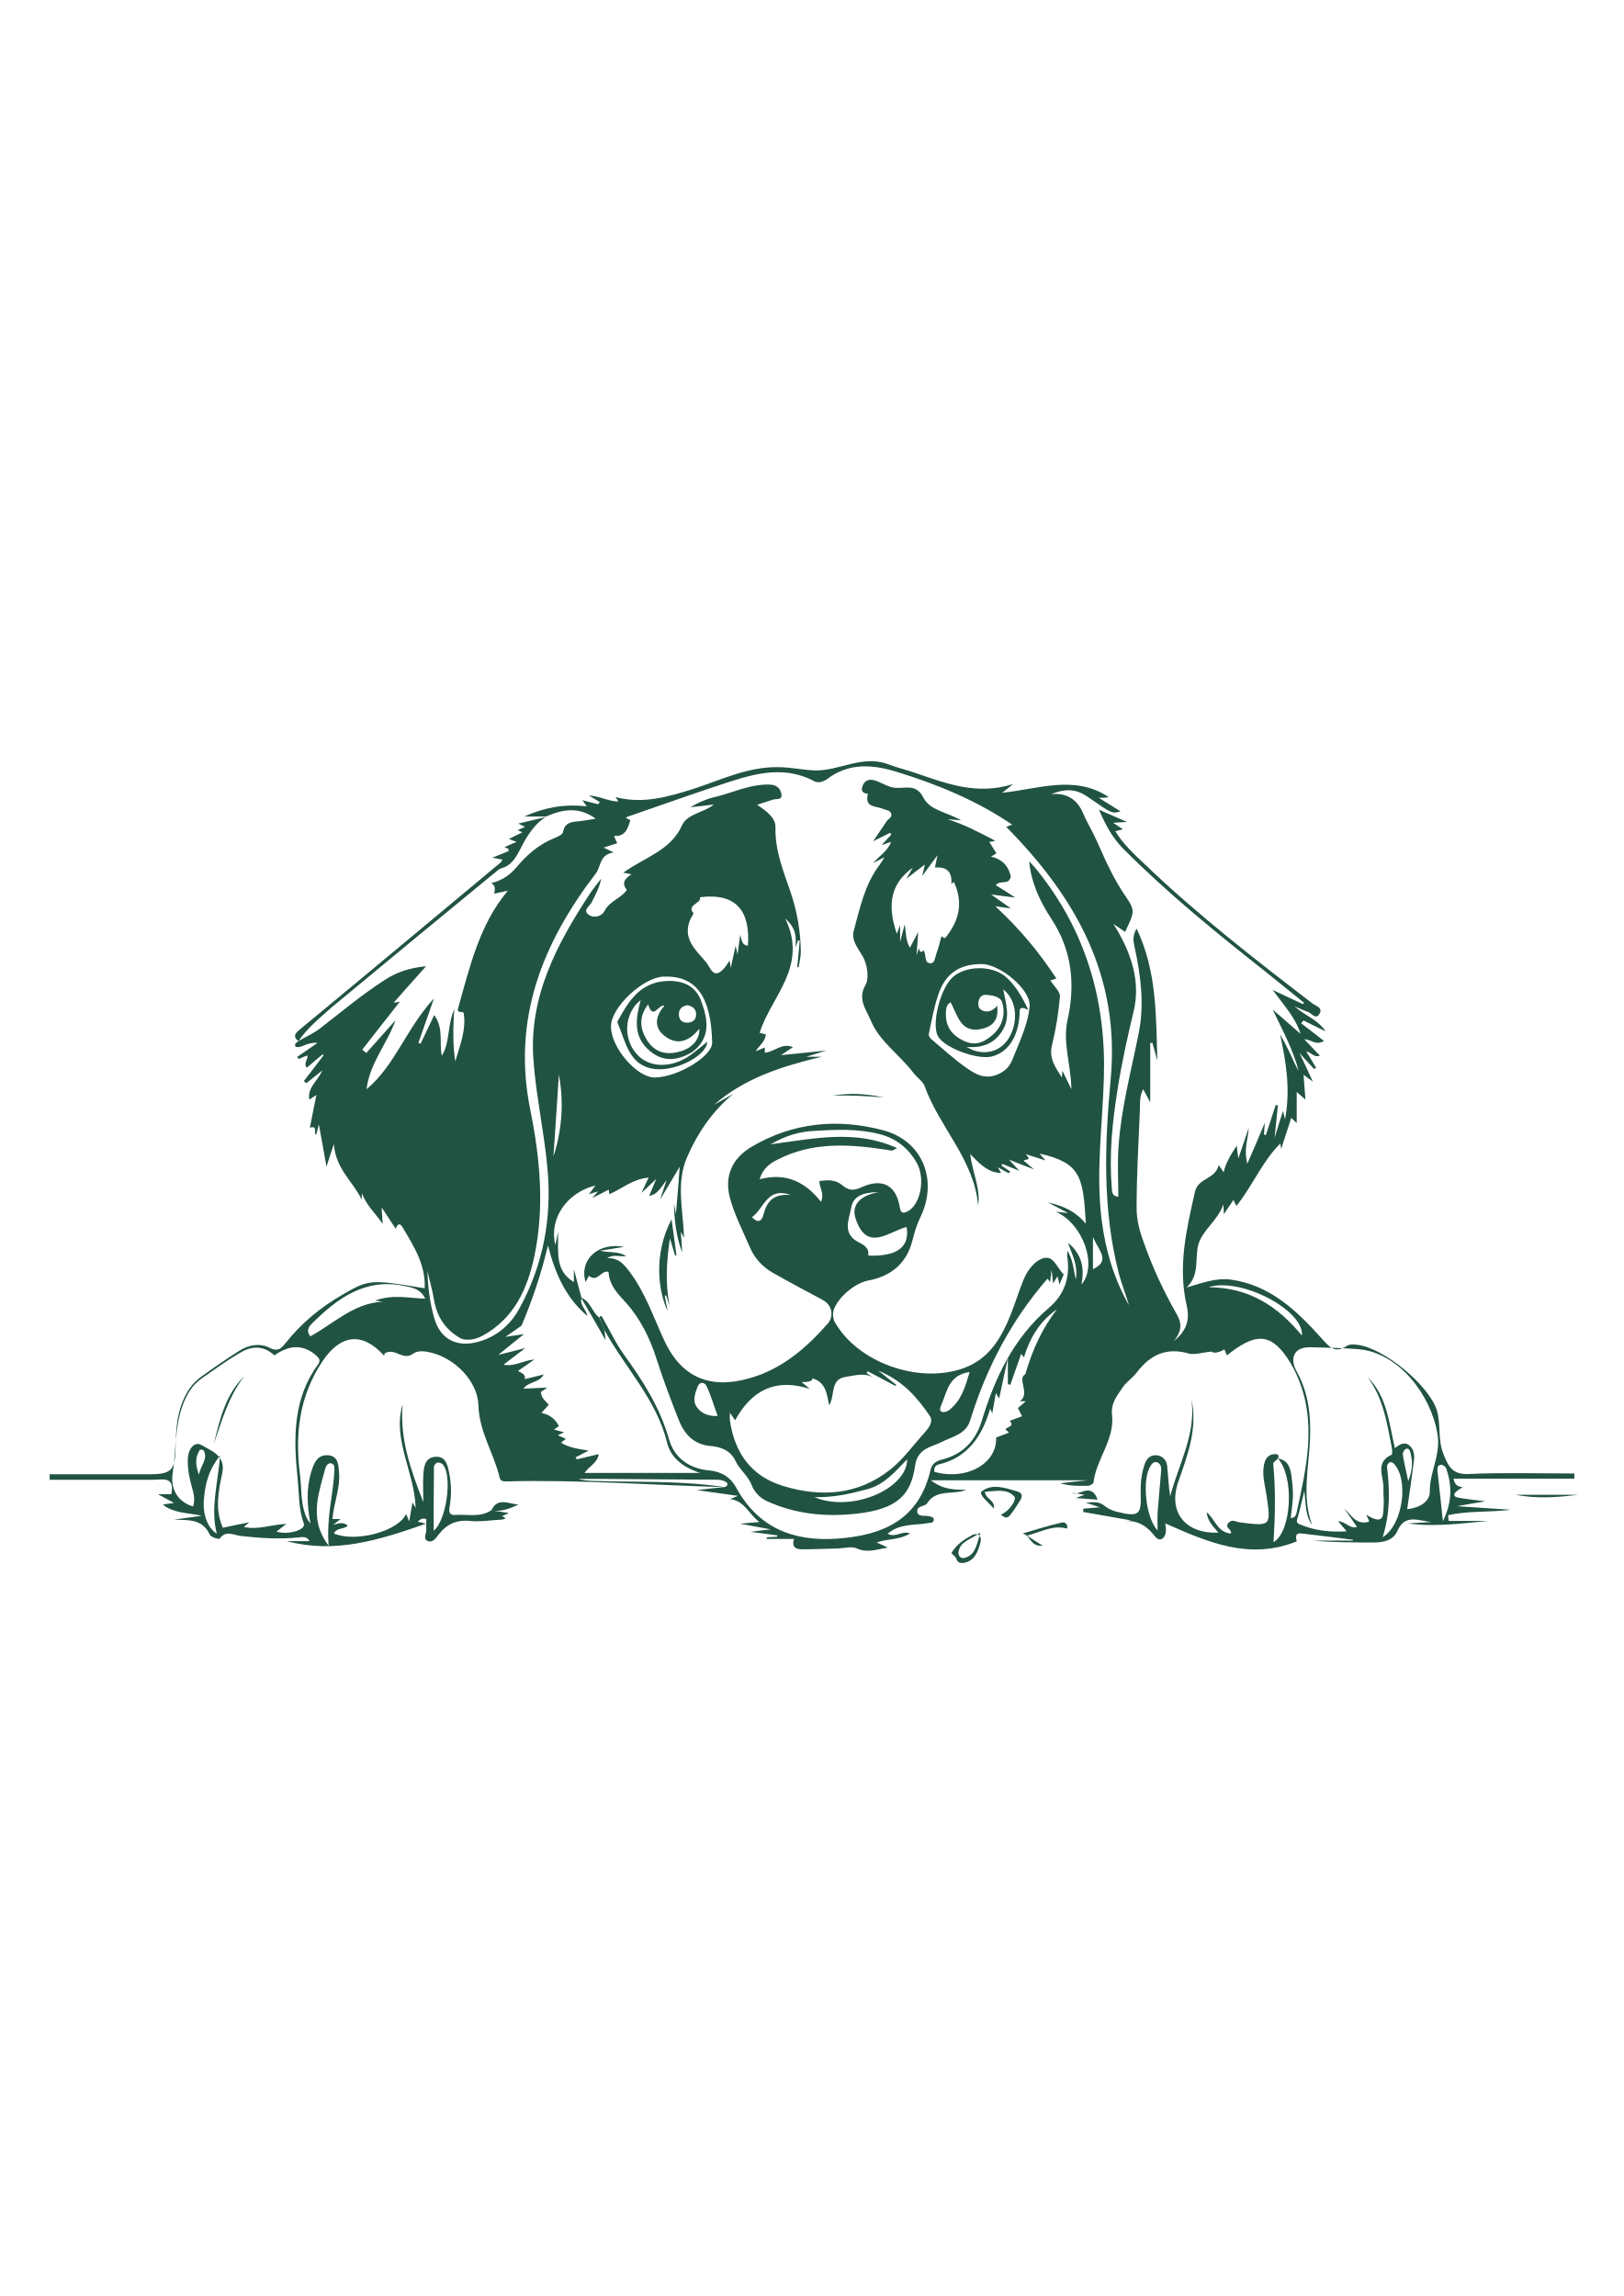
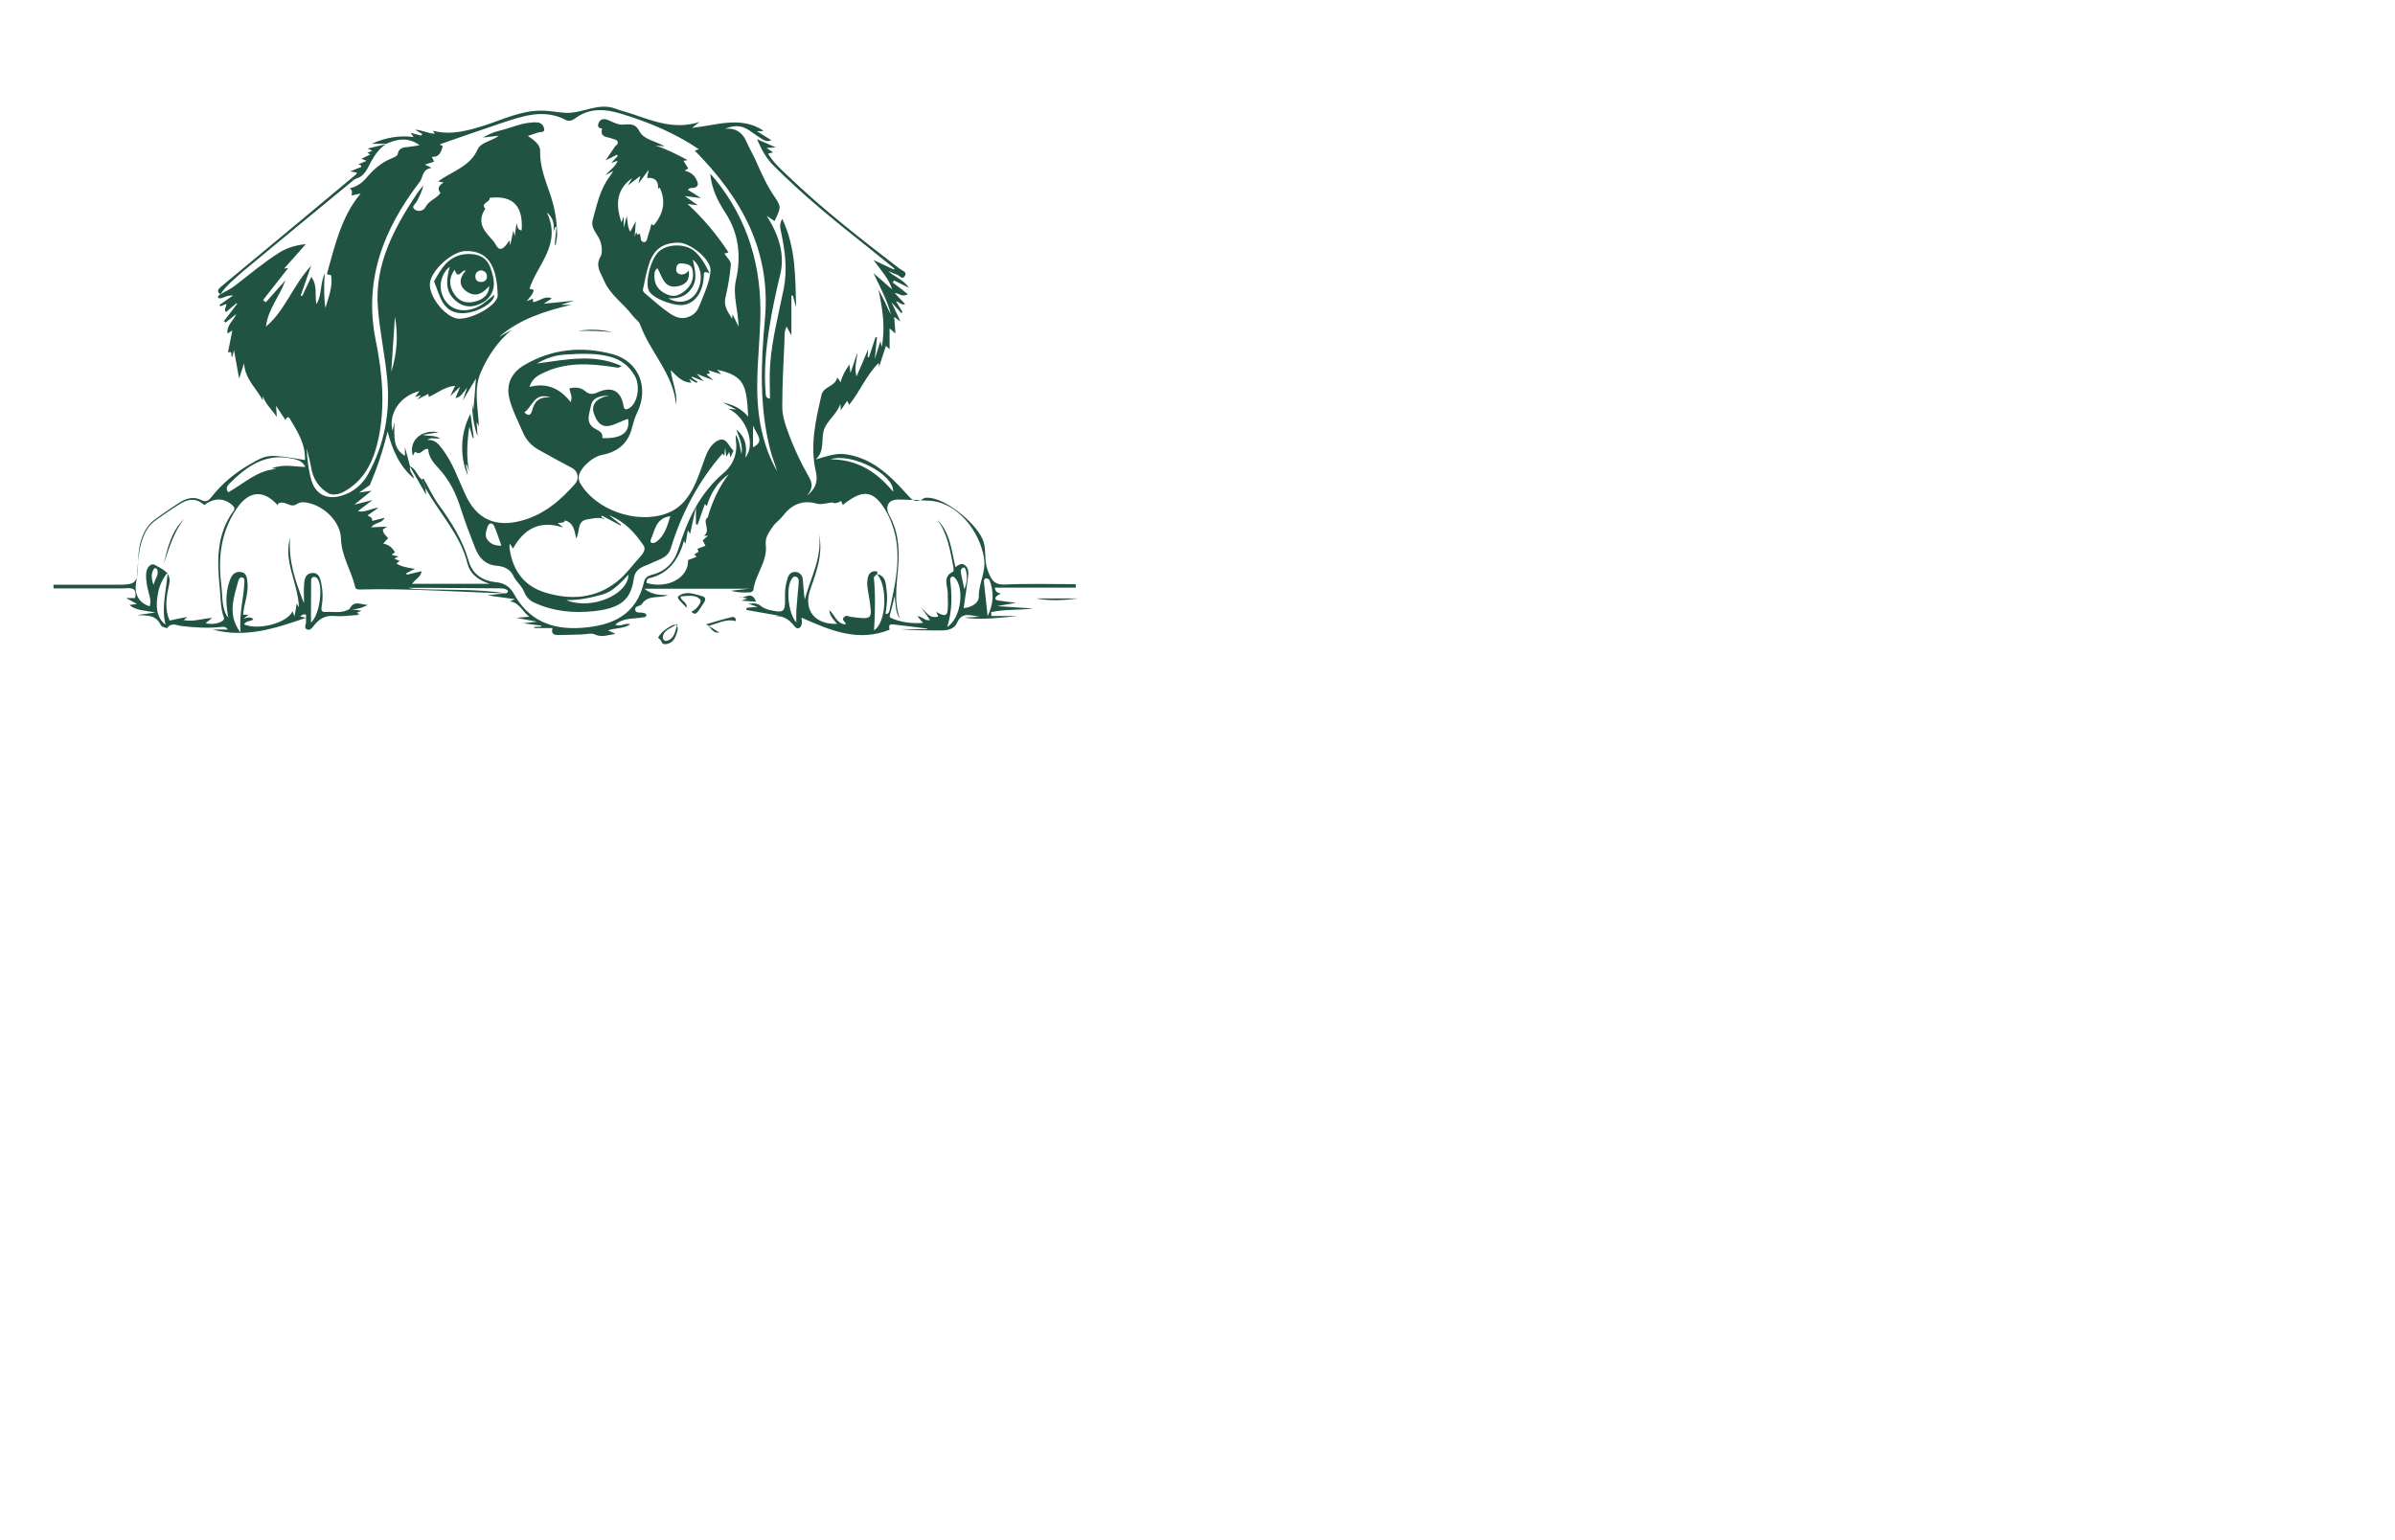
- <svg xmlns="http://www.w3.org/2000/svg" version="1.1" id="Layer_1" x="0px" y="0px" viewBox="0 0 595.3 841.9" style="enable-background:new 0 0 595.3 841.9; fill: #215342;" xml:space="preserve">
+ <svg xmlns="http://www.w3.org/2000/svg" version="1.1" id="Layer_1" x="0px" y="0px" viewBox="0 0 595.3 841.9" style="enable-background:new 0 0 595.3 841.9; fill: #215342;" xml:space="preserve" height="450" width="700" transform="translate(-185, -118)">
  <g>
    <path d="M265.7,545.3c-26.6-0.7-53.2-2.8-79.9-2.1c-1.1,0-2.3,0-2.6-1.3c-2.1-9-7.5-16.8-7.8-26.5c-0.2-8.9-8.6-17.3-17.3-19.4   c-2.3-0.6-4.9-0.9-6.7,0.4c-3.8,2.7-6.4-2.3-10.3-0.2c0.1-0.4-0.1,0.2-0.3,0.9c-8-8.9-16-7.8-22.6,2.1   c-8.6,12.9-10.1,26.9-8.2,41.7c0.6,4.8,0.2,9.7,1.9,14.4c0.4,1.2,1,2.3,1.9,3.3c-1.2-6.4-1.6-12.6,0.3-18.9c1-3.2,2.2-6.3,6.1-6.1   c3.8,0.2,3.9,3.6,4.1,6.4c0.5,5.8-2,11.2-2.4,17c0.9,0,1.8,0,3,0c-0.8,0.6-1.4,1-2.7,2.1c2.4-0.7,4-1,5.3,0.4   c-1.4,1.3-4,0.6-5.1,2.8c8,3.4,23.7-0.8,26.5-7.2c0.3,0.7,0.5,1.2,1.1,2.8c0.5-2.9,0.9-4.9,1.2-7c0.3,0.5,0.5,0.8,1.2,2   c-0.5-13.5-8.6-24.9-4.8-38c-1.1,12.8,3.1,24.4,7.6,35.9c0-3.4-0.2-6.7,0-10.1c0.2-2.9,0.6-6.1,4.2-6.5c3.8-0.4,4.6,2.6,5.2,5.5   c0.9,4.3,1,8.7,0.2,13c-0.3,1.9,0.1,3,2.3,2.8c4.4-0.3,9,1,13-1.7l0,0c2,0.3,4,0.6,6.5,1c-1.1,0.5-1.8,0.8-2.5,1.1   c0.3,0.2,0.7,0.4,1.3,0.8c-0.7,0.3-1,0.5-1.3,0.5c-4,0.2-8,0.9-11.9,0.5c-5-0.5-8.5,1.3-11.4,5c-1,1.3-2.2,3.2-4.1,2.3   c-1.7-0.8-0.3-2.7-0.4-4.2c-0.1-1.3,0-2.6,0-3.8c-1.6-0.5-2.3,0.2-3.2,1c0.7,0.1,1.1,0.2,3.1,0.7c-17.4,6.1-33.4,11.1-51.1,6.4   c3,0,5.5,0,8.4,0c-1.1-1.8-2.5-1.5-3.7-1.4c-7.2,0.8-14.4,0.3-21.6-0.5c-2.5-0.3-5.4-2.2-7.7,1c-0.2,0.3-3.2-0.5-3.6-1.5   c-2.8-6-8.1-5.2-13.1-5.5c2.8-0.4,5.6-0.8,10.2-1.4c-5.9-1.2-10.5-1-14.3-4.1c1.4-0.2,2.4-0.4,4.1-0.6c-2.1-1.1-3.6-2-5.9-3.2   c2.3,0,3.7,0,4.9,0c1.4-6.7-3.2-5.3-6.6-5.3c-12.7,0-25.4,0-38,0c0-0.7,0-1.3,0-2c12,0,23.9,0,35.9,0c8.9,0,10.1-1.2,10.3-10.4   c0.1-5.4,0.4-10.8,2.4-15.9c1.5-3.8,3.6-7.1,7-9.5c4.6-3.3,9.3-6.6,14.1-9.6c3.4-2.1,7.4-2.8,10.9-1c3,1.5,4.2,0.4,5.8-1.6   c5.8-7.4,13-13.3,21.2-18c9.5-5.5,10.2-5.5,29.9-2.2c0.4-8.6-4-15.5-8.2-22.5c-1-1.7-1.9-0.9-2.4,0.7c-1.5-2.3-3-4.6-5.2-7.9   c0.2,2.8,0.3,4.3,0.4,6.1c-2.6-3.9-6.1-6.9-7.6-11.3c0,0.5-0.1,1.1-0.1,2.4c-3.2-6.8-9.5-11.1-10.2-20.4c-1.1,3.3-1.6,4.8-2.7,8.3   c-1.1-6-1.8-10.2-2.8-15.5c-0.5,2-0.7,2.9-1,3.8c-1.2-0.6,0.9-3.5-2.3-2.6c0.8-3.9,1.5-7.7,2.4-12c-1.1,0.7-1.8,1.2-2.6,1.7   c-0.8-4.3,2.9-6.6,4.8-10.7c-2.5,2-4.2,3.3-5.9,4.7c-0.3-0.3-0.6-0.5-0.9-0.8c2.4-3.1,4.8-6.2,7.2-9.4c-0.1-0.1-0.2-0.3-0.3-0.4   c-1.9,1.6-3.9,3.2-5.8,4.9c-1.4-1.8,0.5-2.9,0.2-4.5c-1.1,0.4-2.1,0.8-3.1,1.3c-0.2-0.2-0.5-0.5-0.7-0.7c2.1-1.4,4.2-2.9,7.5-5.2   c-4.3-0.3-5.8,2.2-8.1,1.4c-0.5-1.5,0.8-1.6,1.4-2.2c0,0,0,0,0,0c2.5-1.5,5.3-2.7,7.5-4.4c7.9-6.1,15.5-12.5,23.9-17.9   c4.3-2.8,9-4.4,15.1-5c-4.4,4.9-8.1,9.1-11.9,13.4c0.8-0.1,1.4-0.2,2.3-0.4c-4.8,6.1-9.3,11.8-13.8,17.6c0.5,0.4,1,0.8,1.5,1.2   c3.6-4,7.1-8,10.7-12c-3.1,8.8-9.5,15.7-10.6,25.3c10.4-8.7,14.5-22.2,24.7-33.3c-2.3,6.5-4,11.4-5.7,16.3c0.3,0.1,0.5,0.2,0.8,0.3   c1.6-3.4,3.2-6.7,5-10.5c3.6,5,1.7,10.1,2.8,14.9c3-4.8,1.9-10.7,4.5-17c-0.4,7.3-0.5,13.2,0.4,19.1c1.7-5.9,4.1-11.5,3.1-17.8   c-0.5-0.6-2.6,0.1-2.1-1.5c4.3-15.3,7.9-31,18.3-43.3c-1.2,0.3-2.9,0.6-5,1.1c0.2-1.6,0.7-2.8-1.1-3.9c4.1-0.9,7-3.2,9-5.5   c4-4.8,8.4-8.7,14.2-11c1.2-0.5,3-1.3,3.1-2.2c0.7-3.8,3.5-3.7,6.2-4c1.7-0.2,3.5-0.5,5.8-0.9c-6.3-4.6-12.2-3.4-18.2-0.8l0,0   c-2.5,0-5.1,0-8,0c7.4-3.3,14.7-4.7,22.9-3.7c-0.7-1-1-1.5-1.6-2.3c2.2,0.6,4,1.1,5.8,1.5c0.2-0.3,0.4-0.5,0.6-0.8   c-1.3-0.8-2.7-1.6-4-2.4c4,0.2,7,2.1,10.8,2.2c-0.4-0.7-0.7-1.1-1-1.6c0.4,0.1,0.7,0.1,0.9,0.2c9.4,2.2,18.3-0.3,27.2-3.1   c10.3-3.3,20.3-8.3,31.5-8.1c4.4,0,8.8,1,13.2,1.2c9.1,0.3,17.6-5.8,27-2.3c3.4,1.3,6.9,2.1,10.3,3.3c11.2,3.8,22.4,8.2,35.6,4   c-1.8,1.5-2.7,2.2-4,3.2c13.5-1.4,26.7-6.7,39.1,1.6c-0.3,0-0.9,0.1-1.4,0.2c-0.6,0-1.1,0-2.3,0c2.9,1.8,5.4,3.4,8,5   c-3.1,0.9-3.1,0.9-11.4-4.9c-3.7-2.6-7.4-4.1-14-1.4c7.2-0.7,10.2,3.6,11.6,6.8c1.6,3.8,3.8,7.3,5.4,11c3,6.8,6,13.5,10.3,19.7   c3.8,5.5,3,6-0.2,13c-1-0.7-1.9-1.3-4.3-2.9c6.8,10.7,10,21.4,7.4,32.1c-2.3,9.5-4.4,19.1-5.9,28.7c-1.9,11.9-3.1,23.9-2.1,36   c0.1,1.6,0.2,3.1,2.4,3.2c0-6.3-0.4-12.5,0.1-18.7c1-14.1,4.7-27.7,7.4-41.4c2.1-10.6,0.7-21-1.5-31.3c-0.5-2.2-0.9-4.2,0.7-6.9   c7.5,15.7,7.1,32.1,7.6,48.4c-0.6-2.2-1.2-4.3-1.8-6.5c-0.3,0-0.6,0-0.8,0.1c0,6.7,0,13.4,0,21.7c-1.3-2.5-1.9-3.5-2.6-4.8   c-1.4,2.7-1.1,5.3-1.2,7.8c-0.5,11.9-1.2,23.9-1.2,35.8c0,4.2,1.1,8.5,2.6,12.5c3.2,9.2,7.3,17.9,12.1,26.4   c1.5,2.7,2.5,5.5-1.1,9.9c5.7-4.6,5.7-9,4.7-13.4c-3.2-14.2,0-27.7,3.1-41.4c1.2-5.2,7.5-4.5,8.7-9.8c0.9,1.3,1.3,1.8,1.8,2.7   c0.8-3.5,2.5-6.3,4.8-9.8c0.2,1.8,0.4,3,0.6,4.7c1.4-4.1,2.6-7.7,3.8-11.2c-0.2,4-1.9,7.7-0.5,13.1c2.4-5.5,4.3-9.9,6.4-15   c-0.1,1.8-0.2,3-0.3,4.3c0.2,0.1,0.4,0.1,0.7,0.2c1.2-3.7,2.4-7.3,3.6-11c0.3,0,0.5,0.1,0.8,0.1c-0.3,3.3-0.7,6.6-1.2,11.9   c1.3-4.3,2.1-6.8,3.1-9.9c0.3,1.2,0.4,1.9,0.7,3.2c2.1-11,0.4-21-1.8-31.3c1.2,2.2,2.4,4.4,3.5,6.7c1.1,2.3,2,4.6,3.3,6.8   c-1.9-7.5-5.6-14.3-9.5-22.5c4.1,3.5,7.1,6.2,10.2,8.9c-1.8-5.9-5.9-10.2-10.2-16.1c4.5,2.1,7.8,3.7,11.1,5.2   c0.1-0.2,0.3-0.4,0.4-0.5c-4.7-3.8-9.3-7.5-14-11.3c-18.1-14.3-36-28.8-52.3-45.2c-3.8-3.8-6.3-8.3-8.9-14.3   c3.7,1.6,6.4,2.8,10.3,4.5c-2.4,0.1-3.4,0.2-5.1,0.3c1.4,0.9,2.3,1.6,3.6,2.4c-1.1,0.3-1.8,0.4-2.8,0.7c3,4.9,7,8.5,10.9,12.2   c19.2,18.4,40.2,34.7,61.3,50.9c1.3,1,4.1,1.6,2.6,3.9c-1.4,2.3-2.9-0.4-4.3-0.8c-1-0.3-2-0.8-4.8-2c4.3,3.8,8.3,4.6,11.4,9.2   c-3.7-1.8-5.9-2.9-8.1-4c-0.3,0.3-0.6,0.7-0.9,1c2.7,2.1,5.4,4.1,8.4,6.5c-3.2,1.8-4.6-0.6-7.2-0.6c2.1,2.2,3.8,4,5.7,6   c-2.4,0.8-3.2-1.4-5-1.5c1.3,2.1,2.5,4,3.6,5.9c-0.2,0.2-0.5,0.3-0.7,0.5c-1.4-1.5-2.8-3-5.4-5.9c2,4.2,3.3,6.9,4.9,10.5   c-1.5-1.1-2.3-1.7-3.4-2.5c0.2,3,0.4,5.6,0.7,9.1c-1.5-1.3-2.2-1.9-3.2-2.8c0,3.8,0,7.3,0,11.4c-0.9-0.9-1.4-1.3-2-1.9   c-1.2,3.6-2.3,7.2-3.7,11.4c-0.2-1.2-0.2-1.7-0.3-2c-6.6,6.5-10.1,15.4-16.1,22.9c-0.4-0.8-0.7-1.4-1.1-2.2   c-1.2,1.8-2.3,3.4-3.5,5.2c0-0.9-0.1-1.5-0.2-3.5c-2.4,6.4-7.7,9.3-9.2,14.8c-1.3,5.2,0.6,11.1-4.3,15.6c5.6-1.6,10.6-3.6,16.2-2.9   c14.4,2,24.1,11.3,33.2,21.4c2.7,3,4.9,6,9.4,2.9c0.9-0.6,2.4-0.6,3.6-0.4c9.7,0.9,26.6,14.9,29.4,24.1c1.5,5.1,0.3,10.6,2.3,15.7   c1.7,4.3,3,7.8,9.1,7.6c13-0.6,26-0.2,39-0.2c0,0.6,0,1.2,0,1.9c-14.7,0-29.3,0-44.3,0c0.6,3.1,2.2,2.7,3.3,3.2   c-3.5,1.9-4,3.3-1.4,3.8c2.9,0.5,5.8,0.8,9.8,1.3c-3.6,0.6-6.1,1-10.4,1.8c7.8,0.5,13.8,0.9,19.7,1.3c-7.7,1-15.5,0.3-23,2   c0.1,0.7,0.1,1.4,0.2,2.1c4.8,0,9.7,0,14.5,0c-9.8,0.9-19.6,2.3-29.5,0.9c2.9-0.2,5.8-0.3,8.7-0.5c-4.5-0.4-9.7-3.2-12.5,3.3   c-1.4,3.3-4.9,4.2-8.5,4.2c-7.5,0-15,0-22.4-0.7c4.9,0,9.7,0,14.6,0c0-0.1,0-0.2,0-0.3c-6.3-0.8-12.5-1.6-18.8-2.3   c-2.4-0.3-2.2,1.3-1.8,2.9c-17.3,7-32.6,0.3-48.2-6.6c0.1,0.3,0.1,0.9,0.2,1.5c0.2,1.6-0.1,3.3-1.3,4.1c-1.4,0.9-2.5-0.6-3.3-1.6   c-2.7-3.3-6-5.2-10.4-4.8c0.9-0.1,1.9-0.2,2.3-0.3c-5.6-1-11.6-2-17.6-3.1c0-0.4,0-0.8,0.1-1.2c1.6-0.1,3.3-0.3,6-0.5   c-2.1-0.7-3.3-1.1-5.1-1.7c3-0.3,5-0.4,6.9,1.2c1.2,1,2.8,1.7,4.3,2.1c8.3,2,9.2,1.3,8.9-6.9c-0.1-3.6,0.3-7.2,1.5-10.6   c0.7-2,2-3.3,4.2-3.2c2.3,0.2,3.7,1.7,4,3.8c0.4,3.7,0.5,7.5,1.1,11.3c3.1-11.8,9.6-22.8,7.8-35.7c2.4,11-1.5,20.7-4.9,30.6   c-3.7,11,2.8,18.9,14.8,18.4c-1.8-2.2-4-4.1-4.3-7.5c3.1,2.6,4,7.5,8.9,7.8c0.4-1.6-2.4-2-1-3.8c1.4-1.7,2.9-0.4,4.1-0.3   c11.7,1.5,11.6,1.5,9.9-10.1c-0.6-4-1.9-8-0.6-12.1c0.6-1.8,1.9-2.8,3.8-2.8c1.3,0,1.5,0.6,1,1.6c-0.6,0.7-1.8,1.4-1.7,2   c0.9,9.5,0.7,19,0.1,28.7c6.8-4.1,7.6-24.3,1.6-30.7c3.8,0.6,4.6,3.5,5,6.6c0.3,2.5,0.6,5.1,0.5,7.6c-0.1,2.5-0.5,5-0.8,7.6   c1.4,0.1,1.9-0.9,2.1-1.7c3.7-16.9,7.7-33.8,0.1-50.7c-1.3-3-3.1-6-5.1-8.5c-5.6-6.8-10.9-6.4-20.5,1.3c-0.3-0.7-0.5-1.3-0.9-2.2   c-1.9,1.1-3.8,1.6-4.7,0.8c-3.4,0.3-6.2,1.3-8.4,0.7c-8.1-2.3-14,0.4-18.9,6.8c-1.5,2-3.8,3.5-5.2,5.5c-2.1,3.1-4.5,5.9-4,10.3   c1,9-5.8,16.1-6.8,24.7c-0.1,0.5-1.3,1.2-2,1.2c-3.4,0.1-6.8,0.1-10.2-0.9c3.4-0.4,6.8-0.8,10.1-1.1c-18.7,0-37.6,0-57.5,0   c4.6,3.6,8.9,3.4,12.9,3.5c-4.5,1.9-10.6-0.3-14,4.5c-1,2-4.2,1-3.9,3.6c0.2,1.9,2.9,1.2,4.4,1.6c0.9,0.2,1.9,0.4,1.6,1.5   c-0.2,1.1-1.3,0.8-2.1,1c-4.9,0.9-10.2,0-14.8,3.9c3,1.6,5.4-1.3,8.2-0.1c-3.7,2.4-7.9,1.8-12.2,3.3c1.8,0.8,3,1.3,4.1,1.9   c-3.8,0.5-7.4,2.1-11.3,0.3c-1.9-0.9-4.7-0.1-7,0c-4.4,0.1-8.7,0.3-13.1,0.3c-2,0-4-0.5-3-3.8c-3.4,0-6.7,0-10,0c0-0.2,0-0.4,0-0.6   c1.3-0.1,2.5-0.1,3.8-0.2c0-0.2,0.1-0.4,0.1-0.5c-2.7-0.4-5.3-0.7-9.8-1.3c3.2-0.4,4.4-0.6,7.4-0.9c-4.5-0.8-7.5-1.4-11.3-2.1   c2.6-0.2,4.5-0.4,7.1-0.6c-3.9-2.9-5.4-7.8-10.7-8.4c0.5-0.2,1-0.4,2.8-1.2c-5.9-0.8-10.5-1.5-15-2.1   C258.5,546,262.1,545.6,265.7,545.3c0.8-0.3,1.4-1.1,0.7-1.7c-0.8-0.6-2-1-3.1-1c-13.7-0.1-27.3-0.2-41-0.3c-3.4,0-6.8,0-10.2,0   c1.6,0.5,3.2,0.6,4.8,0.7C233.1,543.6,249.5,542.8,265.7,545.3z M221.6,487.7c-0.6-1.5-1.2-3.1-1.8-4.6c0.1-0.2,0.2-0.5,0.2-0.5   c0.2,0,0.6,0,0.7,0.2c2.7,4.7,5,9.7,8.1,14c6.9,9.5,13.1,19.2,16.4,30.7c2,7.2,7.5,11,14.9,11.7c4.2,0.4,7.5,2.2,9.7,6.1   c8,14.7,20.6,20,37,18.9c17.1-1.2,30.2-7,34.4-25.4c0.5-2.1,2.1-3.1,4.1-3.6c7.8-1.9,12.5-7.1,14.7-14.4   c4.8-15.7,11.6-30.2,24.5-41.2c5.7-4.8,7.9-11.1,6.8-18.6c-0.1-0.7,0-1.3,0-2.4c2,3.1,2.2,6.3,3.1,10.6c0.9-5.5-1.4-9-2.8-13.5   c5.2,4.4,6,9.4,4.9,15.3c6-7,0.6-22.2-9.4-26.7c1.4,0.2,2.5,0.3,4.5,0.5c-2.4-1.3-4-2.1-7.4-3.9c6.6,1.5,10.4,3.7,13.9,7.8   c-1-17-1.7-22.3-17-25.7c0.7,0.8,1.3,1.5,2.2,2.5c-2.5-0.8-4.5-1.4-7.3-2.3c2.6,2.6-0.3,1.7-0.7,2.4c1,0.8,1.8,1.5,3.8,3.2   c-3.6-1.4-5.8-2.2-9.2-3.6c1.8,1.9,2.7,2.9,3.8,4.1c-2.2-0.9-4.2-1.7-6.2-2.5c-0.1,0.2-0.3,0.4-0.4,0.5c1.1,0.8,2.2,1.6,3.3,2.3   c-0.2,0.2-0.4,0.4-0.6,0.6c-1.1-0.6-2.2-1.2-4-2.2c0.6,1.1,1,1.6,1.2,2.1c-4.9-0.1-7.8-3.4-11.3-6.9c0.8,6.9,3.9,12.5,2.9,18.9   c-1.4-16.9-14.2-28.7-19.6-43.8c-0.7-1.9-2.9-3.2-4.2-5c-5-6.6-12.4-11.4-15.6-19.2c-1.6-3.9-5-7.8-1.8-13.1c1-1.7,0.9-5.9-0.6-9.3   c-1.5-3.3-4.9-6.4-3.8-10.4c2.3-8.4,4-17,9.5-24.2c0.5-0.7,0.9-1.4,1.8-2.8c-1.7,0.9-2.6,1.4-4.2,2.2c2.5-2.9,5.3-4.4,6.6-7.8   c-1.2,0.4-1.9,0.6-3.5,1.2c1.6-1.7,2.6-2.8,3.6-3.9c-0.2-0.2-0.3-0.4-0.5-0.6c-1.9,0.9-3.8,1.9-6.2,3.1c1.9-2.8,3.4-5.1,5-7.4   c0.6-0.9,2.1-1.4,1.6-2.8c-0.4-1.3-1.9-1.2-3-1.7c-2.3-1.1-6.9-0.3-5.5-5.5c-1.3-0.2-2.8-0.6-2-2.8c0.7-2.2,2.5-2.7,4.3-2.2   c2.7,0.8,5.3,2.7,8,2.8c3.8,0.2,7.4-1.5,10,3.5c2.4,4.8,8.5,5.3,13.9,8.4c-2.4-0.2-3.7-0.3-5-0.4c6.1,1.9,11.6,4.8,17.5,7.9   c-0.8,0.2-1.4,0.3-2.2,0.4c0.9,1.5,1.7,2.8,2.6,4.2c-0.4,0.3-0.9,0.6-2,1.2c4.9,1.1,6.6,4.3,7.3,7.3c-0.8,3.5-3.9,1-5.5,3.2   c2.1,1.3,4.1,2.5,7.1,4.5c-3.3-0.4-5.1-0.6-8.8-1.1c3.2,2.3,5,3.5,7.2,5.1c-1.7-0.2-2.8-0.4-5.7-0.8c9.3,8.6,16.2,17.1,22.4,26.5   c-0.8,0.3-1.5,0.5-2.2,0.7c1.3,2.1,3.6,4.1,3.5,5.9c-0.5,6-1.5,12-2.9,17.8c-1.2,4.8,1.1,8,3.6,11.9c0.1-1,0.1-1.5,0.2-2.5   c1.1,2.2,1.9,3.9,3.3,6.8c-0.2-9.4-3.3-17.2-1.4-25.5c2.9-12.9,1.6-25.5-5.9-36.9c-4.2-6.4-7.4-13.1-8.2-21.2c1,1.1,1.9,2,2.7,3   c18.1,22.4,25.6,48.1,24.7,76.6c-0.5,17.3-3,34.6-0.8,52c1.4,11.1,4.5,21.5,10,31.2c-1.1-3.9-2.7-7.7-3.7-11.6   c-6.1-23.6-5.2-47.5-3-71.4c3.5-37.8-12.9-66.7-38.3-92.4c0.8-0.3,1.7-0.7,2.2-0.8c-12.9-8.8-27.4-14.8-42.4-19.4   c-8.8-2.7-17.5-3.4-25.5,2.7c-1.4,1-3.2,1.5-4.6,0.8c-12.2-6.5-23.9-2.2-35.5,1.6c-11.1,3.7-22.1,7.6-33.1,11.4   c-0.2,0.1-0.3,0.2-0.5,0.4c0.6,0.3,1.3,0.7,1.6,0.8c-0.9,3.1-1.9,6.2-6,5.8c0.5,1.2,0.8,1.9,1.2,2.7c-1.7,0.5-3.1,1-5,1.6   c1.2,0.6,2,0.9,3.7,1.8c-5.3,0.7-4.6,5.1-6.5,7.6c-19.7,25.7-30.8,53.5-24.1,86.7c3.6,17.7,5.3,35.8,1.5,53.8   c-2.6,12.1-7.5,22.9-19.2,29.2c-2.6,1.4-5.9,1.8-7.9,0.8c-5.4-3-8.7-7.9-9.7-14.2c-0.6-3.5-1.6-6.9-2.4-10.4   c0.2,5.9,0.9,11.7,2.5,17.2c2.2,7.8,8.3,10.9,16.2,8.7c6.7-1.9,11.6-6.1,14.9-12c8.9-16.1,12.1-33.5,10.4-51.7   c-1.2-13.1-4.1-26.1-5.1-39.2c-1.9-23.5,8.6-43.1,21-61.9c1.2-1.7,2.5-3.4,3.8-5c-0.6,3.2-2.1,5.9-3.5,8.7   c-0.7,1.4-3.4,2.8-1.1,4.5c2,1.5,4.9,0.5,5.8-1.3c1.9-3.8,6.2-4.7,8.2-7.8c-2.1-2.6-0.6-4.2,1.7-5.7c-0.8-0.2-1.4-0.3-3-0.6   c7.9-5.7,17.4-8.1,21.5-17.3c2-4.4,7.9-4.6,11.7-7.7c-3.1,0.4-5.8,0.7-8.6,1c2.7-1.6,5.5-2.9,8.4-3.6c7-1.6,13.5-5,20.9-4.7   c2.4,0.1,3.8,1.5,4.1,3.6c0.3,2.2-1.9,1.5-3.1,1.9c-1.8,0.6-3.6,1.2-5.8,1.9c3.4,2.3,6.8,4.8,6.7,8.2c-0.2,8.4,2.8,15.9,5.4,23.4   c2.5,7.3,3.8,14.6,3.9,22.2c0,1.9-0.5,3.9-0.8,5.8c-0.2,0-0.3,0-0.5-0.1c0.3-3.2,0.6-6.5,0.9-9.7c-0.2,0-0.4-0.1-0.6-0.1   c-0.2,0.6-0.4,1.1-1,2.7c0.4-4.1,0.3-7-3.7-10.7c8.5,17.7-5.2,28.5-9.4,41.9c0.9,0.2,1.6,0.4,2.3,0.6c-0.3,2.6-2.3,4-3.8,6.2   c1.4-0.6,2.4-1,3.4-1.4c0,0.8,0,1.3,0,1.9c3.5-0.2,6.2-3.8,10.3-2c-1.2,0.8-2.3,1.5-4.4,2.9c5.9-0.6,10.4-1,16.7-1.7   c-3.2,1-4.7,1.4-7.4,2.3c2.4,0,3.4,0,5.6,0c-15,3.6-28.4,8-39.4,17.6c2.3-1.3,4.7-2.7,7-4c-7.6,6.4-13,14.2-16.9,23.2   c-4.1,9.5-1.5,19.2-1.1,29.6c-0.5-1-0.7-1.3-1.2-2.2c0.2,3,0.4,5.3,0.5,7.6c-2.2-5.9-2.9-11.9-3-18c0.1,0.6,0.2,1.2,0.7,3.9   c0.6-6.9,1-11.7,1.4-17.4c-2.5,4.2-4.5,7.6-7.2,12.1c0.9-2.7,1.4-4.1,2.4-7.2c-2.5,3.3-3.6,5.4-6.4,5.8c0.8-1.9,1.5-3.6,2.6-6.2   c-2,1.9-3.2,3-5.4,5.1c1.2-2.6,1.7-3.8,2.6-5.6c-5.8,0.5-9.8,4.1-14.4,6.1c-0.1-0.6-0.1-1.1-0.2-1.7c-1.9,1-3.6,1.9-6.1,3.1   c0.9-1,1.3-1.4,2.1-2.4c-1.4,0.4-2.1,0.6-3.3,1c0.9-1.2,1.5-2,2.4-3.2c-10.6,2.6-17.1,12.3-14.7,21.8c0.3-1.3,0.5-2.3,1-4.8   c0.1,7.8-1.1,14.3,5.8,18.4c0-1,0-1.8,0-4.7c1.3,4.8,2,7.7,2.8,10.5c-0.8,2.7,1.9,4.4,2.1,6.6c-7.6-6.4-11.7-15.1-14.4-25.8   c-2.6,10.8-5.8,20.2-9.7,29.4c-1.6,1.1-3.2,2.2-5.9,4.1c2.8-0.4,4.3-0.6,6.8-1c-3.1,2.5-5.5,4.4-9.4,7.6c4.2-1,6.3-1.6,9.9-2.5   c-3.4,2.6-5.5,4.2-8,6.1c4.2,0.8,7.3-1.6,11.3-1.9c-2.2,1.6-4,2.8-6,4.2c1.4,0.8,2.9,1.2,2.5,3c2.3-0.6,4.5-1.1,6.9-1.7   c-1.5,3.1-5.3,2.4-7.4,5.2c3-0.1,5.6-0.3,8.7-0.4c-1.1,0.8-1.8,1.3-2.3,1.6c0.1,2.3,1.8,3.4,2.9,4.7c-0.9,1-1.7,1.9-2.7,3   c3.1,0.6,5.1,2.3,6.4,4.8c-0.5,0.4-1,0.7-1.8,1.3c1.5,0.4,2.6,0.7,3.7,1c-0.6,0.3-1.3,0.6-2.3,1.1c1.2,0.5,2.1,0.9,3,1.3   c-0.7,0.5-1.2,0.9-1.8,1.4c2.6,1.6,5.3,2.2,10.1,2.9c-2.5,1.3-3.6,1.9-4.8,2.5c0.2,0.2,0.3,0.5,0.5,0.7c2.7-0.6,5.3-1.3,8-1.9   c-0.4,3.2-3.4,4.3-5.2,6.9c13.9,0,27.4,0,42.4,0c-6.7-2.2-10.8-5.8-12.1-11C240.7,513.1,229.2,501.6,221.6,487.7z M500.9,555.4   c7.1,4.5,6.1-0.5,6.4-3.9c0.1-1.9-0.2-3.8-0.1-5.7c0.2-4.3-3.3-9.5,3-12.4c0.3-0.1,0.2-1.6,0.1-2.4c-1.8-9.1-3.1-18.3-8.9-26   c7.2,7.1,7.8,16.7,10,26c2.1-1.7,4-2.6,5.9-0.4c1.3,1.6,1.3,3.6,1,5.5c-0.7,5.7-1.5,11.3-2.4,17.3c4.6-0.5,8.4-2.8,8.3-6.6   c-0.1-7.1,4.1-13.2,2.8-21c-2.4-14.5-14.4-30-29.2-31.1c-5.6-0.4-11.5-0.6-17.3-0.7c-6.1-0.1-7.9,3.9-5,9.1   c4.2,7.6,5.1,15.8,4.8,24.2c-0.4,10.6-3.1,21.2,0.7,31.8c-2.5-3.4-2.2-7.5-2.8-12.4c-1,4-1.6,6.8-2.4,9.6c-0.3,1.1-0.8,2,0.6,2.6   c5.4,2.3,11,3,17.3,2.6c-1.2-1.4-2-2.4-3.1-3.7c2.8,0.1,4.2,2.9,6.9,2.1c-1.6-2.4-3.2-4.6-4.7-6.8c2.7,2.5,4.3,6.2,9.1,4.9   C502,557.8,501.7,557.1,500.9,555.4z M91.4,558.2c-0.9,0.8-1.5,1.3-2,1.7c5.2,1.2,10-0.9,15.6-1.1c-1.3,1-2.4,1.8-3.6,2.8   c4.3,1.4,10.8-0.7,10-2.9c-2-5.4-1.7-11-2.3-16.6c-1.5-14.6-1.8-29.1,7.5-41.8c1-1.4,0.5-2.2-0.7-3.3c-5.2-4.5-10.4-3.5-15.3,0   c-4.2-3.9-8.6-3.4-12.7-0.9c-4.8,2.8-9.3,6.1-13.9,9.3c-3.6,2.5-5.6,6-7.1,10.1c-2.9,8-2.3,16.5-3.6,24.7c-0.8,5,1.2,10.3,7.5,12.2   c0.8-2.6,0.2-4.8-0.4-6.9c-1-3.7-1.8-7.4-1.5-11.2c0.3-3.2,2.5-5.9,5-4.4c3.6,2.1,8.9,3.9,7.6,10.2c-1.4,6.6-2.8,13.3,0.2,20.1   C84.8,559.5,87.8,558.9,91.4,558.2z M334.6,318.2c-7.8,5.6-9.6,13.2-5.8,24.2c0.3-0.8,0.5-1.4,1.2-3.2c0,2.5,0,3.8,0,6.2   c0.7-2.6,1-4.1,1.7-6.5c0.5,3.6,0.4,6.2,1.9,8.6c0.9-1.7,1.7-3.2,3-5.7c-0.2,3.2-0.3,5.3-0.6,8.5c0.5-1.5,0.7-2,0.9-2.7   c0.2,1.6,0.8,1.8,1.7,0.9c1.1,1.5,0.1,4.5,2.4,4.7c1.8,0.2,1.8-2.3,2.4-3.8c0.7-1.9,1.2-4,1.7-5.9c0.7-0.6,0.7,1.3,1.7,0.1   c4.8-6,6.3-12.3,3.2-19.6c-0.6-1.4-1.1,0.5-1.2,0.1c0.3-4.7-1.9-6.3-6-6c0.1-0.8,0.3-1.5,0.9-4.5c-2.4,3.2-3.5,4.8-5.6,7.6   c0.6-2.4,0.7-3.2,1-4.2c-2.1,1.6-4,3-6.8,5.2C333.4,320.3,333.9,319.5,334.6,318.2z M254.3,334.9c-0.5,1-1,1.7-1.3,2.4   c-2.8,6.8,1.9,10.9,5.7,15.3c1.9,2.2,2.8,7.1,7,2.2c0.6-0.7,1.1-1.6,1.8-2.6c0.1,0.7,0.2,1.1,0.4,2.7c0.8-3.5,1.3-5.7,1.8-8.1   c0.2,0.9,0.4,1.6,0.7,3.2c0.4-2.9,0.6-4.7,1-7.2c0.6,2,0.5,3.7,2.8,4c0.9-12.6-4.1-19.5-17.6-17.8   C257.5,331.2,251.4,331.8,254.3,334.9z M387.5,480.1c-6.3,4.4-9.9,10.4-12.1,17.6c-0.3-0.4-0.6-0.7-1-1.3c-1.4,4-2.7,7.7-4,11.4   c-0.3-0.1-0.6-0.2-0.9-0.3c0-2.5,0-5,0-9.5c-1.3,6.2-2.3,10.4-3.2,14.8c-0.3-0.5-0.6-0.9-1.2-2c-0.5,3-0.9,5.3-1.4,7.8   c0-0.5,0-0.7-0.1-0.8c-0.1-0.2-0.2-0.5-0.6-1.2c-3,10.2-8.3,17.9-18.9,20.4c-1.2,0.3-1.8,1.3-1.5,2.7c11.7,3.3,23-3,22.6-12.6   c1.5-0.5,2.9-1.1,4.7-1.8c-0.6-0.5-0.9-0.9-1.3-1.2c0.9-1.1,3.4-1,1.6-3.1c1.5-0.6,3-1.1,4.5-1.7c-0.6-1.2-1.1-2.1-1.5-3   c0.9-0.8,1.7-1.4,2.9-2.5c-1.3,0-1.7,0-2.2,0c4-2.8-1.2-8.2,2-9.9C378.6,494.6,382.2,487,387.5,480.1z M359.9,353.5   c-8.2,0-13.3,3.5-15.9,11.2c-1.6,4.7-2.5,9.7-3.5,14.6c-0.1,0.5,0.5,1.4,1,1.8c4.3,3.6,8.4,7.4,13,10.6c3.8,2.7,7.7,4.5,12.8,1.5   c3-1.8,3.7-4.3,4.7-6.7c2.3-5.7,5-11.6,5.5-17.6C377.8,362.6,366.4,353.5,359.9,353.5z M137.5,476.9c6.6-2.4,12.3-0.9,18.4-0.7   c-1.7-3.7-5-4.1-7.8-4.7c-14.3-2.9-24.5,4.6-33.8,13.9c-1.2,1.2-2.1,2.7-0.5,4.6c8.6-4.7,15.8-12.1,26.4-12.7   C139.7,477.2,139.2,477.1,137.5,476.9z M240.2,395.1c8.5-0.2,21-7.9,20.9-12.8c-0.4-17.1-6-24.6-17.8-24.2   c-7.6,0.3-19.3,11.3-19.3,18.2C223.9,384.1,233.6,395.3,240.2,395.1z M120.5,566.8c-0.9-10.4,1.7-18.8,2.1-27.5   c0-1,0.2-2.4-1.1-2.7c-1.4-0.3-2,1-2.3,2.1c-1.1,4.1-2.4,8.2-2.9,12.4C115.8,556.2,116.3,561.2,120.5,566.8z M506.9,563.7   c7.7-4.8,9.6-21.6,4-27.1c-0.3-0.3-1.1-0.6-1.4-0.4c-0.5,0.3-1,1-1,1.5C509.5,546.1,509.8,554.5,506.9,563.7z M159,561.3   c4.6-3.7,6.9-19.7,3.5-24.1c-0.4-0.6-1.4-1-2.1-0.9c-0.5,0-1.3,1-1.3,1.5C159,545.5,159,553.3,159,561.3z M424.4,561.2   c0-2.6-0.1-4.6,0-6.7c0.4-5.1,0.9-10.1,1.3-15.2c0.1-1.2-0.1-2.6-1.5-3.1c-1-0.3-1.8,0.3-2.3,1.2   C418.6,542.1,419.9,556.4,424.4,561.2z M80.7,533.7c-4.5,5.7-5.4,10.6-5.9,15.6c-0.6,5.7,1.1,10.8,4.7,13.1   C77.1,553.2,79.8,544.5,80.7,533.7z M477.3,489.7c0.9-9.2-22.4-21.5-34.2-17.7C458.2,472.1,468.5,479.1,477.3,489.7z M529,557.8   c3.5-7.2,3.3-13.3,1.2-19.4c-0.2-0.6-1.3-1.4-1.9-1.3c-1.2,0-1.4,1.3-1.3,2.2C527.6,545,528.3,550.8,529,557.8z M202.9,424.1   c3.3-10.4,3.8-20.2,2-30.1C204.3,403.7,203.6,413.5,202.9,424.1z M400.7,453.6c0,5.3,0,8.4,0,11.8   C407.2,462.2,403,458.9,400.7,453.6z M516.3,543.1c1.7-4.4,1.6-7.4,0.8-10.4c-0.2-0.8-0.6-1.9-1.7-1.4c-0.6,0.3-1.2,1.4-1.1,2   C514.7,536.1,515.4,538.9,516.3,543.1z M72.9,540.7c0.8-3.6,3.4-5.7,1.8-8.8c-0.1-0.3-1.3-0.4-1.4-0.3   C71.6,534.2,71.5,536.8,72.9,540.7z" />
    <path d="M109.4,381.8c-2-1.7-1.4-2.7,0.5-4.3c24.6-20.3,49.1-40.8,73.7-61.3c0.2-0.2,0.3-0.5,0.6-1c-1.1-0.2-2-0.4-3.7-0.7   c2.4-1,4.2-1.7,5.9-2.4c0.4-1.4-1-0.9-1.4-1.5c1.3-0.6,2.6-1.1,4.4-1.9c-1.1-0.4-1.7-0.6-2.8-1.1c1.8-0.9,3.2-1.6,4.9-2.4   c-0.7-0.3-1.1-0.5-1.7-0.8c0.8-0.4,1.6-0.7,2.7-1.2c-1-0.5-1.7-0.8-2.5-1.2c3.4-0.8,6.7-1.6,10-2.4c0,0,0,0,0,0   c-3.7,2.4-6,5.8-8.2,9.7c-1.9,3.5-3.4,7.8-8,9.1c-1.1,0.3-2,1.4-3,2.1c-19.7,16.2-39.4,32.4-59,48.7   C117.3,373.2,112.7,376.9,109.4,381.8L109.4,381.8z" />
    <path d="M366.9,555.4c3.3-1.3,5.9-5.6,5-6.6c-2.6-3.1-7-2-10.8-1.8c0.1,2.7,3.7,2.8,3.3,6.2c-2.1-2.4-5.8-5.3-4.5-6.3   c3.8-3.1,8.7-1.3,13.1,0c1.6,0.5,2.1,1.5,1,3.3C369.5,557.2,369.5,557.3,366.9,555.4z" />
    <path d="M348.8,569.5c1.9-3.3,4.8-5.1,7.8-6.7c0.6-0.3,1.6-0.4,2.1,0c1.2,0.8,0.9,2.3,0.6,3.4c-0.9,3-2,6-5.6,6.8   c-1.4,0.3-2.6,0.2-3.1-1.5C350.3,570.8,349.5,570.2,348.8,569.5z M359.4,562c-3.9,2.7-7.4,3.2-8,7.1c-0.2,1.1,0.7,2.5,2,2.2   C357.4,570.4,358,567,359.4,562z" />
    <path d="M382.3,566.8c-4.7,0.4-4.5-3.9-7.4-4.5c4.8-1.4,9.5-2.9,14.3-4c1.7-0.4,2.4,1.2,2,2.2c-5.2-1.4-9.1,1.1-14.7,2.6   C378.6,564.5,380,565.3,382.3,566.8z" />
    <path d="M555.5,548.1c7.7,0,15.4,0,23.1,0C570.9,549.1,563.2,549.6,555.5,548.1z" />
    <path d="M394.4,549.3c1.4-0.5,1.9-0.7,3.2-1.2c-2.2-0.4-3.7-0.6-4.5-0.7c2.2,1.6,6.9-4.3,9.3,2.5   C399.7,549.7,397.5,549.5,394.4,549.3z" />
    <path d="M180.1,553.9c2.3-5,6.2-2.5,10-2.2C186.7,553.3,183.5,554.4,180.1,553.9C180,553.9,180.1,553.9,180.1,553.9z" />
    <path d="M221.6,487.7c0.1,0.7,0.2,1.5,0.4,3.7c-3.4-6-6.2-10.8-9-15.6c3.5,1.3,4,5.3,6.7,7.3C220.4,484.6,221,486.2,221.6,487.7z" />
    <path d="M390,467.3c-0.4,1-0.9,2.1-1.6,3.7c-0.3-1.3-0.4-1.9-0.7-3c-0.5,0.8-0.8,1.3-1.6,2.6c-0.2-2-0.4-3.3-0.6-5   c-0.2,1.5-0.3,2.8-0.5,4.5c-0.6-0.8-0.9-1.2-1-1.2c-13.2,15.2-22.4,32.7-28.3,51.9c-1.6,5.2-6.5,5.9-10.8,8.1   c-3.3,1.7-8.5,2.1-9.4,8.5c-1.5,10.6-6.3,15.9-21.2,17.6c-11.3,1.3-22.6,0.3-33.2-4.6c-2.7-1.2-4.7-3.6-5.5-5.8   c-1.4-3.6-4.5-5.7-6-9c-1.9-3.9-5.5-5.1-9.3-5.4c-6.2-0.6-9.6-4.6-11.6-9.9c-2.8-7.1-5.5-14.2-7.8-21.4   c-2.6-8.3-6.3-15.8-12.3-22.2c-2.7-2.9-5.3-6-5.5-10.3c-2.7-0.9-4,4.1-7.2,1.4c-0.4,0.7-0.8,1.5-1.2,2.3   c-2.5-8.2,4.7-14.7,14.1-12.9c-2.8,0.5-5.8,0.9-8.7,1.4c3.1,0.9,6.3,0,9.5,2c-2.4,0.3-4.5-0.8-7,0.7c4.2,0,5.8,1.9,8.2,5   c5.7,7.6,8.6,16.2,12.4,24.5c6.2,14,16.7,18.8,31.5,14.6c11.9-3.3,20.9-11.1,28.8-20.1c1.9-2.1,2.2-6.5-2-8.7c-6-3.2-12-6.4-18-9.8   c-3.9-2.2-6.9-5.4-8.6-9.5c-2.6-6.1-5.8-12.1-7.4-18.5c-1.9-7.6,1-14.1,7.9-18.2c15.3-9.1,31.8-10.6,48.6-6.1   c14.5,4,20,18.6,13.3,32.1c-1.2,2.5-2,5.2-2.7,7.9c-2.1,8.8-7.9,13.5-16.5,15.1c-5.7,1.1-13.1,8.3-12.7,12.7   c0.1,0.7,0.2,1.5,0.5,2.2c8.3,15.1,31,23.2,47.6,17.1c8.1-3,12.5-9.3,15.8-16.6c1.8-4.1,3.2-8.3,4.7-12.5c1.4-3.9,2.9-7.7,6.5-10.2   C386.1,458.7,387.1,464.7,390,467.3z M322,502.6c2.9,2.3,4.8,3.8,6.6,5.2c-0.1,0.1-0.2,0.3-0.3,0.4c-3.4-1.8-6.8-3.6-10.2-5.4   c-0.1,0.2-0.3,0.5-0.4,0.7c1.1,0.7,2.1,1.4,3.2,2.1c-3.5-2.6-7.4-1.2-11-0.7c-5.6,0.9-3.7,6.8-5.9,10.4c-0.9-4.2-1.2-8.5-6.2-9.9   c0.3,0.9-1.1,1.4-3.9,1.4c1.1,0.9,2.1,1.7,3,2.5c-12.3-4-21.2,0.2-27.4,11.5c-0.5-0.7-0.9-1.4-1.9-2.8c0,1.7-0.1,2.2,0,2.8   c1.7,12,7.9,20.6,19.6,24.1c13.8,4.2,27.3,3.3,39-5.9c4.9-3.8,8.6-9.1,12.8-13.7c1.5-1.7,3.3-4,1.9-6.1   C336.3,512.5,331.1,506.3,322,502.6z M328.9,421c-1.4,0.7-1.6,0.9-1.9,0.9c-0.7,0-1.3-0.2-2-0.3c-13.7-2.1-27.2-3-40.1,3.7   c-2.8,1.4-5.2,3.2-6.4,7.1c9.6-2.5,16.7,0.9,22.5,8.3c1.3-3.2-0.6-5.2-0.6-7.6c3-0.5,5.9-0.6,8.4,1.5c2.2,1.9,4.1,2.1,6.9,0.8   c7.8-3.6,12.9-0.8,14.2,7.4c0.4,2.4,1.6,2.1,3.2,1.2c4.5-2.8,6.1-11.9,3.1-17.4c-3.1-5.6-7.8-9.3-14-10.8c-7.9-2-16-1.6-24.1-1.1   c-4.9,0.3-9.6,1.5-15.6,4.9C299,417.4,313.7,414.1,328.9,421z M322.2,437.1c-6,0.1-9.4,1.6-10.1,5.6c-0.8,4.4-3.5,9.7,2.7,12.8   c2.1,1.1,4,2.2,3.5,4.9c10.6,0.4,15.3-3.1,14.1-10.5c-6.6,1.7-14.4,9.3-18.6-2.7C312,442.3,314.7,438.5,322.2,437.1z M298.6,549   c13.7,5.7,33.9-3,34-13.9c-4.4,4.5-8.3,9.2-14.4,10.9C312.2,547.6,306.3,549.1,298.6,549z M355.5,503.1c-7.8,1.1-8.3,7.3-10.4,12.1   c-0.4,0.8-0.8,2.1,0.2,2.5c0.7,0.3,1.9-0.1,2.6-0.6C352.4,513.7,353.8,508.7,355.5,503.1z M263.1,519.2c-1.4-3.8-2.4-7.4-4-10.8   c-0.7-1.6-2.6-2-3.4,0.2c-0.9,2.4-1.9,5.1-0.2,7.4C257.1,518.2,259.6,519.4,263.1,519.2z M275.7,446.3c1.7,1.9,3.4,2.1,4.2-0.9   c1.2-4.7,3.5-7.8,10.1-7.2C281.1,435,280.2,443.2,275.7,446.3z" />
    <path d="M247.5,460.4c-0.5-1.8-1.1-3.6-1.9-6.3c-1.3,8.9-1.7,16.8-0.1,24.8c-0.4-1.3-0.9-2.6-1.3-3.9c-0.2,0-0.3,0.1-0.5,0.1   c0.3,1.8,0.7,3.6,1.1,5.7c-3.5-7.3-5.3-20.9,1.4-33.7c0.7,4.7,1.2,8.9,1.8,13.1C248,460.3,247.7,460.3,247.5,460.4z" />
    <path d="M324,402.4c-6.3-0.5-12.5-0.9-18.8-0.6C311.6,400.6,317.8,401.1,324,402.4z" />
    <path d="M89.6,504.6c-5.8,7.4-8.2,16.2-11.2,24.8C80.6,520.5,82.6,511.4,89.6,504.6z" />
    <path d="M377,370.3c-3.8-1.8-3.1,0.3-3.2,1.7c-0.5,8.2-4.2,13.9-10.2,15.4c-5.2,1.3-17.3-3.1-19.7-7.4c-2.5-4.3,0.8-17.6,5.4-21.7   c4.7-4.2,14-4.4,19.1-0.4C372,360.9,374.4,364.9,377,370.3z M365.6,368.8c0.5,4.3-0.8,7.1-5,8.3c-8.4,2.3-9.4-4.7-12.1-9.6   c-1.4,0.8-1.6,2.1-1.7,3.4c-0.3,5.4,2,8.8,7.1,11c4.4,1.8,7.5-0.2,10.3-2.7c3.4-3.1,4.5-7.5,3.2-11.7c-0.7-2.1-3.7-2.6-6-2.7   c-1.3-0.1-2.3,0.8-2.6,2.2c-0.3,1.5-0.1,3,1.5,3.6C362.4,371.4,364.1,370.5,365.6,368.8z M354.4,383.9c5.7,3.5,11.9,2,15.1-2.7   c4-6,3.5-14.4-1.7-18.4c1,5.1,2.6,10,0,14.6C365.1,382.2,360.8,384.4,354.4,383.9z" />
    <path d="M254.3,386c1.7-1.3,3.4-2.7,5-4c-0.1,5-11.4,10.9-19.2,10c-9.4-1.1-10.6-9.6-13.8-17.3c3.6-6.4,7.7-14.6,18.3-15   c5.5-0.2,10.3,1.6,12.4,7.2c2.5,6.7,3.8,13.5-3.1,18.8c-5.8,3.5-11.4,3.9-16.6-1.2c-5-4.9-4.3-10.9-2.4-17.8   c-1.1,1-1.6,1.4-1.9,1.8c-4.5,5.6-4,13.8,1.2,18.8C239.2,392,247.7,391.4,254.3,386z M243.6,368.8c-2.2-0.8-4.1,5.6-6-0.5   c-3.3,4.3-3.1,8.6-0.6,12.8c2.9,4.8,7.3,6,12.5,4.4c4.5-1.3,7.1-4.6,6.9-8.3c-3.2,4-7.3,6.3-12,3.2   C239.7,377.3,239.9,373,243.6,368.8z M252,368.6c-1.7,0.3-3,1.1-3.1,3.1c-0.1,2.1,1,3.3,3.1,3.3c1.8,0,3.2-1,3.2-2.9   C255.3,370,254,369,252,368.6z" />
  </g>
</svg>
